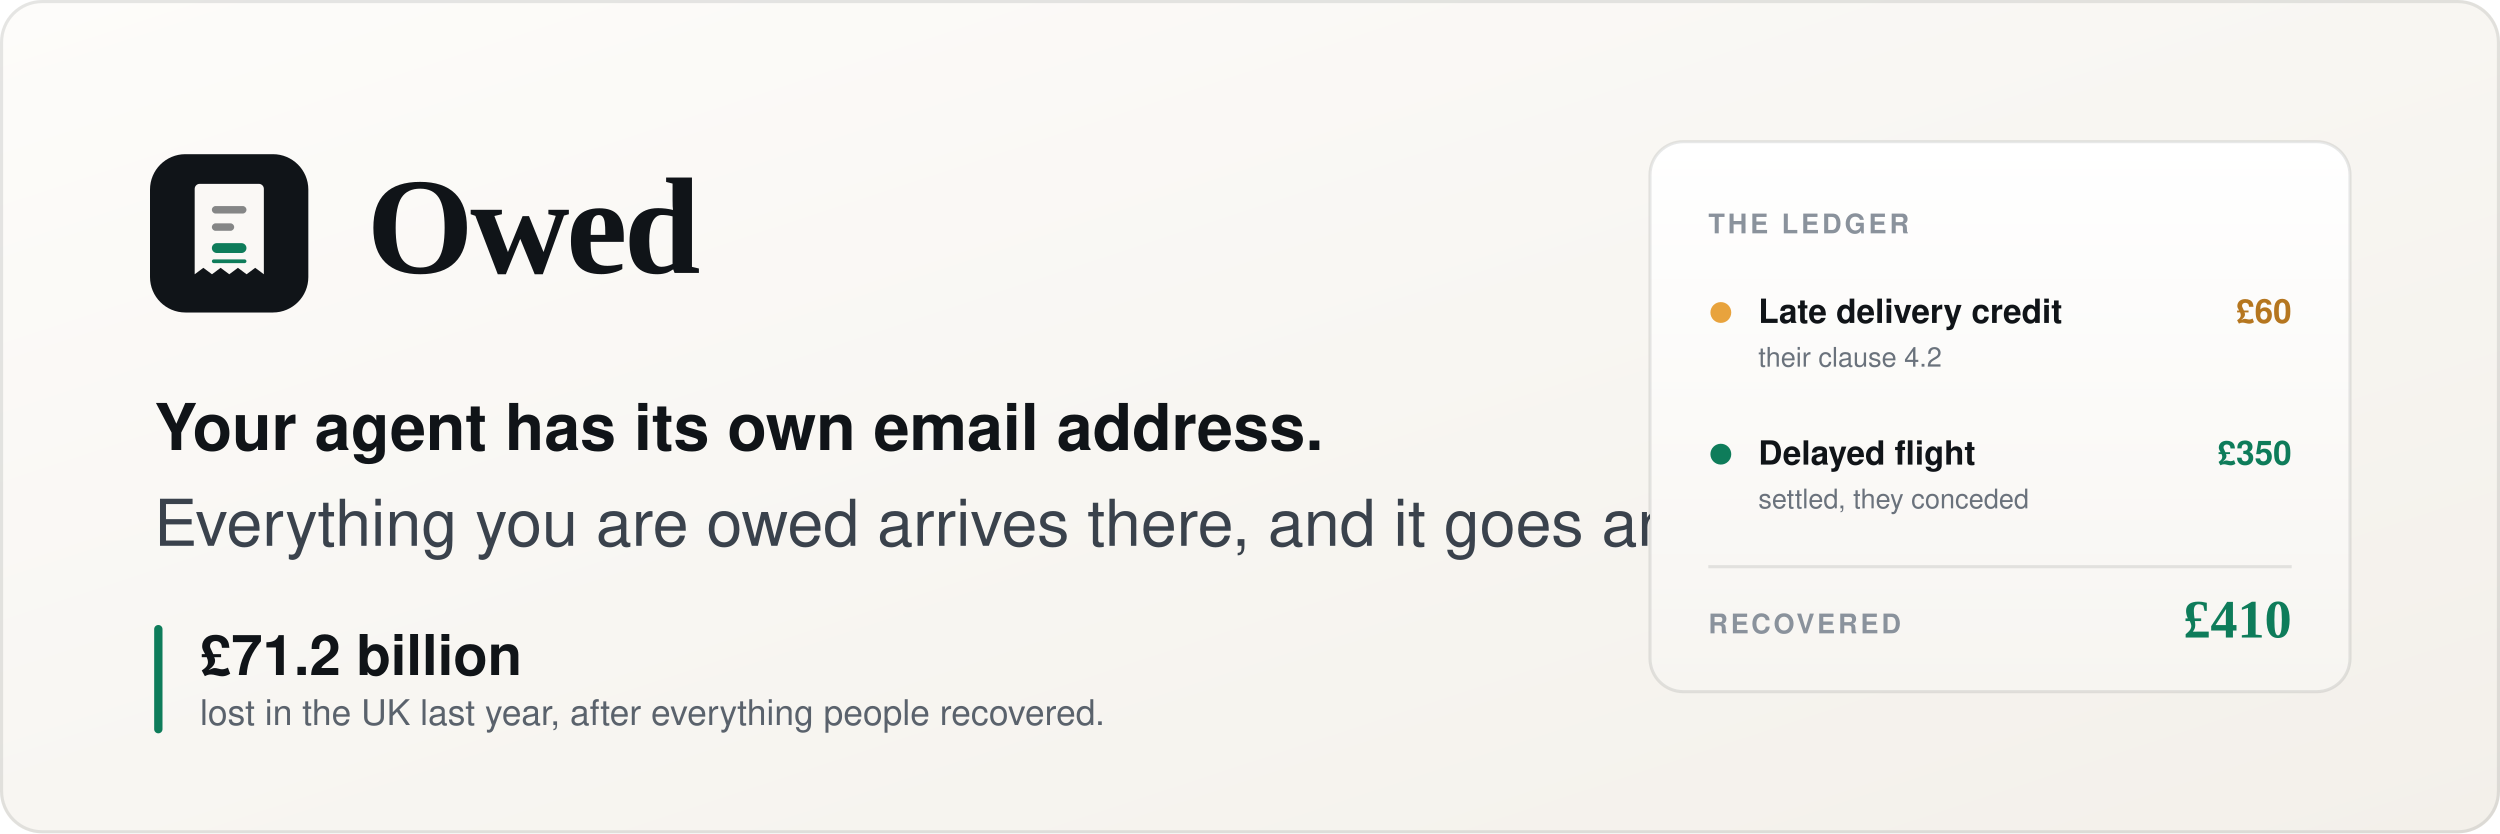
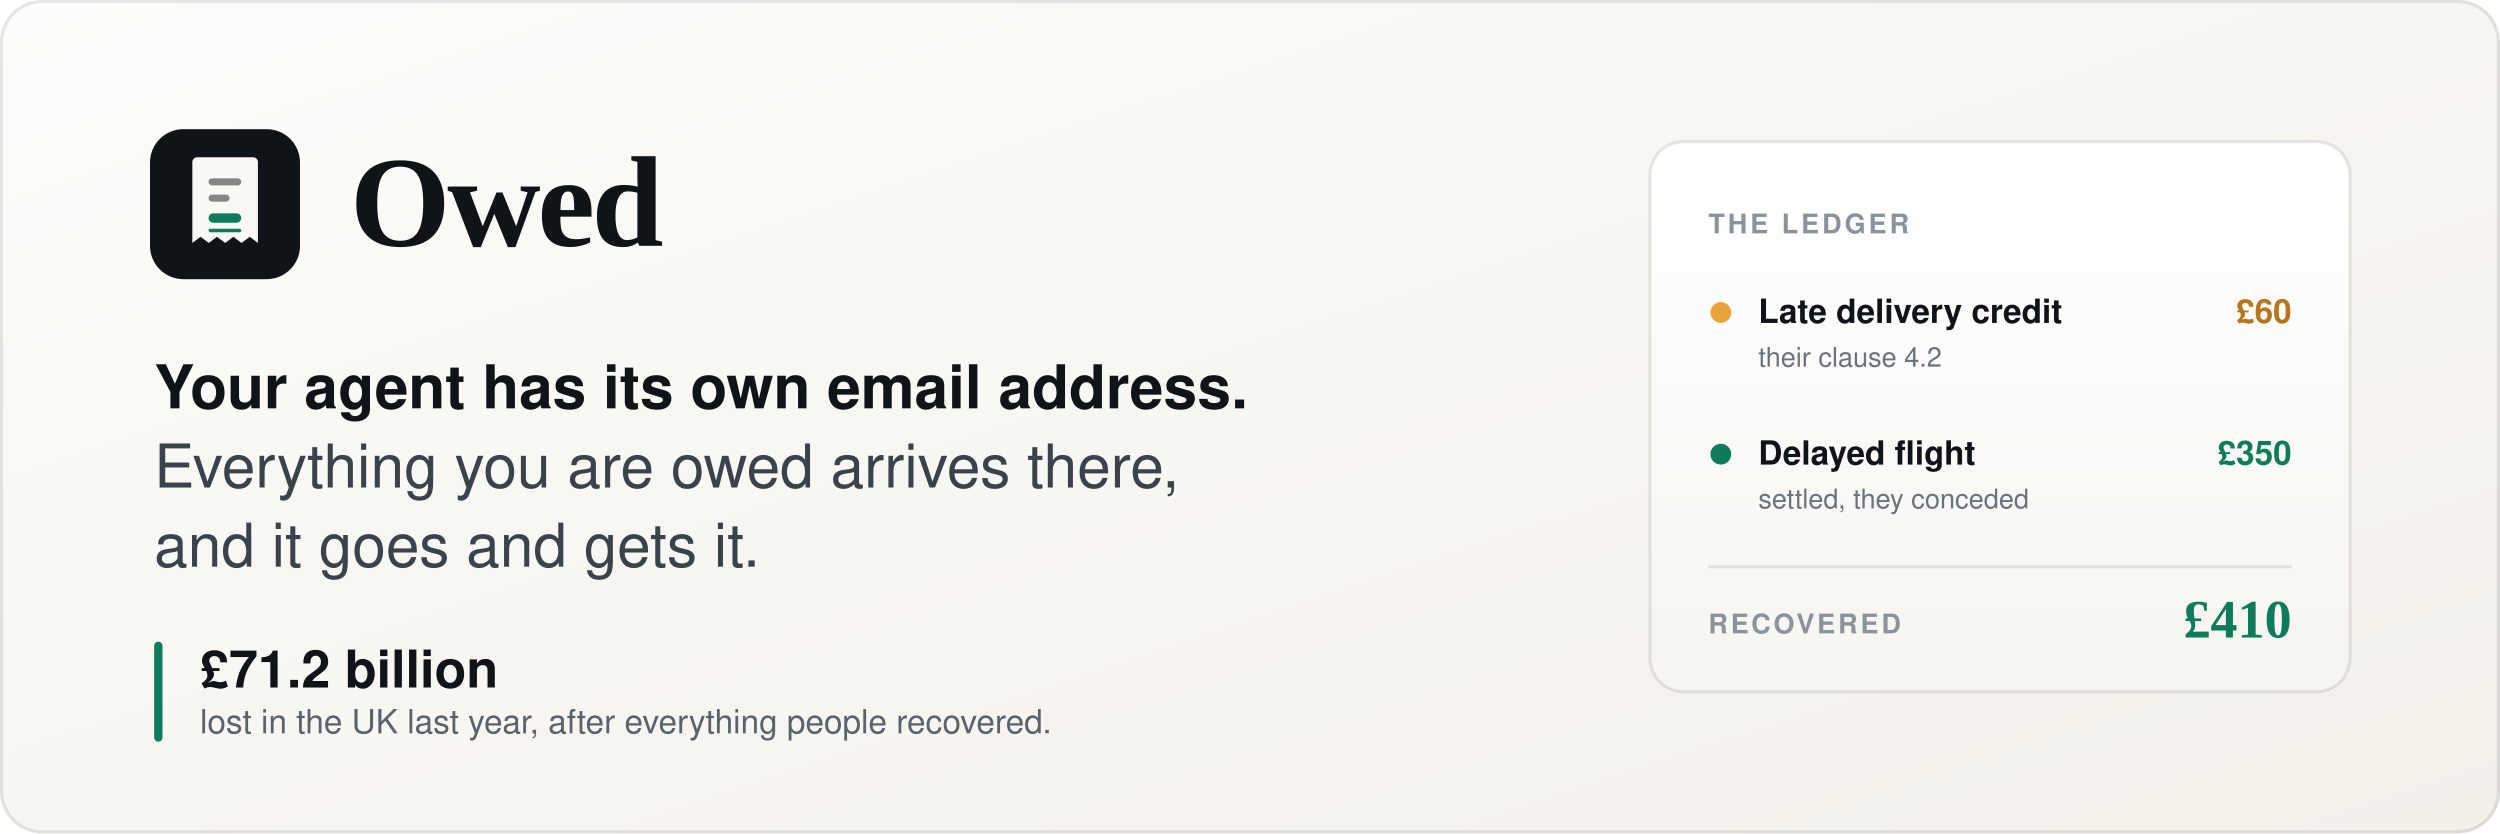
- <svg xmlns="http://www.w3.org/2000/svg" viewBox="0 0 1200 400" width="1200" height="400" role="img" aria-label="Owed. Your agent has its own email address. Everything you are owed arrives there, and it goes and gets it.">
+ <svg xmlns="http://www.w3.org/2000/svg" viewBox="0 0 1200 400" width="1200" height="400" role="img" aria-label="Owed. Your agent has its own email address. Everything you are owed arrives there, and it goes and gets it. £71.2 billion lost in the UK last year, after everything people recovered.">
  <defs>
    <linearGradient id="paper" x1="0" y1="0" x2="1" y2="1">
      <stop offset="0" stop-color="#FDFCFA" />
      <stop offset="1" stop-color="#F3F0EA" />
    </linearGradient>
    <linearGradient id="card" x1="0" y1="0" x2="0" y2="1">
      <stop offset="0" stop-color="#FFFFFF" />
      <stop offset="1" stop-color="#F7F5F1" />
    </linearGradient>
  </defs>
  <rect width="1200" height="400" rx="20" fill="url(#paper)" />
  <rect x="0.75" y="0.75" width="1198.5" height="398.5" rx="19.5" fill="none" stroke="#101418" stroke-opacity="0.10" stroke-width="1.5" />
-   <g transform="translate(72 74)">
-     <rect width="76" height="76" rx="17" fill="#101418" />
-     <path d="M23.75 14.25h28.5a2.4 2.4 0 0 1 2.4 2.4v41l-4.15-3.1-4.15 3.1-4.15-3.1-4.15 3.1-4.15-3.1-4.15 3.1-4.15-3.1-4.15 3.1v-41a2.4 2.4 0 0 1 2.4-2.4Z" fill="#FAF8F5" />
-     <rect x="29.7" y="24.9" width="16.6" height="3.6" rx="1.8" fill="#101418" opacity="0.5" />
-     <rect x="29.7" y="33.2" width="10.7" height="3.6" rx="1.8" fill="#101418" opacity="0.5" />
-     <rect x="29.7" y="42.7" width="16.6" height="4.75" rx="2.4" fill="#0E7C5A" />
-     <rect x="29.7" y="50.5" width="16.6" height="1.8" rx="0.9" fill="#0E7C5A" />
+   <g transform="translate(72 62)">
+     <rect width="72" height="72" rx="16" fill="#101418" />
+     <path d="M22.5 13.5h27a2.3 2.3 0 0 1 2.3 2.3v38.8l-3.94-2.94-3.93 2.94-3.94-2.94-3.93 2.94-3.94-2.94-3.93 2.94-3.94-2.94-3.93 2.94v-38.8a2.3 2.3 0 0 1 2.3-2.3Z" fill="#FAF8F5" />
+     <rect x="28.1" y="23.6" width="15.7" height="3.4" rx="1.7" fill="#101418" opacity="0.5" />
+     <rect x="28.1" y="31.4" width="10.1" height="3.4" rx="1.7" fill="#101418" opacity="0.5" />
+     <rect x="28.1" y="40.4" width="15.7" height="4.5" rx="2.25" fill="#0E7C5A" />
+     <rect x="28.1" y="47.8" width="15.7" height="1.7" rx="0.85" fill="#0E7C5A" />
  </g>
-   <text x="176" y="131" font-family="Georgia, 'Times New Roman', serif" font-size="66" font-weight="700" letter-spacing="-1.6" fill="#101418">Owed</text>
-   <text x="74" y="216" font-family="-apple-system, BlinkMacSystemFont, 'Segoe UI', Helvetica, Arial, sans-serif" font-size="31" font-weight="600" fill="#101418">Your agent has its own email address.</text>
-   <text x="74" y="262" font-family="-apple-system, BlinkMacSystemFont, 'Segoe UI', Helvetica, Arial, sans-serif" font-size="31" font-weight="400" fill="#3A424C">Everything you are owed arrives there, and it goes and gets it.</text>
-   <g transform="translate(74 300)">
-     <rect x="0" y="0" width="4" height="52" rx="2" fill="#0E7C5A" />
-     <text x="22" y="24" font-family="-apple-system, BlinkMacSystemFont, 'Segoe UI', Helvetica, Arial, sans-serif" font-size="27" font-weight="700" fill="#101418">£71.2 billion</text>
-     <text x="22" y="48" font-family="-apple-system, BlinkMacSystemFont, 'Segoe UI', Helvetica, Arial, sans-serif" font-size="17" fill="#5A626C">lost in the UK last year, after everything people recovered.</text>
+   <text x="168" y="118" font-family="Georgia, 'Times New Roman', serif" font-size="62" font-weight="700" letter-spacing="-1.5" fill="#101418">Owed</text>
+   <text x="74" y="196" font-family="-apple-system, BlinkMacSystemFont, 'Segoe UI', Helvetica, Arial, sans-serif" font-size="29" font-weight="600" fill="#101418">Your agent has its own email address.</text>
+   <text x="74" y="234" font-family="-apple-system, BlinkMacSystemFont, 'Segoe UI', Helvetica, Arial, sans-serif" font-size="29" font-weight="400" fill="#3A424C">Everything you are owed arrives there,</text>
+   <text x="74" y="272" font-family="-apple-system, BlinkMacSystemFont, 'Segoe UI', Helvetica, Arial, sans-serif" font-size="29" font-weight="400" fill="#3A424C">and it goes and gets it.</text>
+   <g transform="translate(74 308)">
+     <rect x="0" y="0" width="4" height="48" rx="2" fill="#0E7C5A" />
+     <text x="22" y="22" font-family="-apple-system, BlinkMacSystemFont, 'Segoe UI', Helvetica, Arial, sans-serif" font-size="25" font-weight="700" fill="#101418">£71.2 billion</text>
+     <text x="22" y="44" font-family="-apple-system, BlinkMacSystemFont, 'Segoe UI', Helvetica, Arial, sans-serif" font-size="16" fill="#5A626C">lost in the UK last year, after everything people recovered.</text>
  </g>
  <g transform="translate(792 68)">
    <rect width="336" height="264" rx="16" fill="url(#card)" stroke="#101418" stroke-opacity="0.10" stroke-width="1.5" />
    <text x="28" y="44" font-family="-apple-system, BlinkMacSystemFont, 'Segoe UI', Helvetica, Arial, sans-serif" font-size="13" font-weight="700" letter-spacing="1.4" fill="#8A929C">THE LEDGER</text>
    <circle cx="34" cy="82" r="5" fill="#E8A33D" />
    <text x="52" y="87" font-family="-apple-system, BlinkMacSystemFont, 'Segoe UI', Helvetica, Arial, sans-serif" font-size="16" font-weight="600" fill="#101418">Late delivery credit</text>
    <text x="52" y="108" font-family="-apple-system, BlinkMacSystemFont, 'Segoe UI', Helvetica, Arial, sans-serif" font-size="13" fill="#6A727C">their clause 4.2</text>
    <text x="308" y="87" text-anchor="end" font-family="-apple-system, BlinkMacSystemFont, 'Segoe UI', Helvetica, Arial, sans-serif" font-size="16" font-weight="700" fill="#B5761F">£60</text>
    <circle cx="34" cy="150" r="5" fill="#0E7C5A" />
    <text x="52" y="155" font-family="-apple-system, BlinkMacSystemFont, 'Segoe UI', Helvetica, Arial, sans-serif" font-size="16" font-weight="600" fill="#101418">Delayed flight</text>
    <text x="52" y="176" font-family="-apple-system, BlinkMacSystemFont, 'Segoe UI', Helvetica, Arial, sans-serif" font-size="13" fill="#6A727C">settled, they conceded</text>
    <text x="308" y="155" text-anchor="end" font-family="-apple-system, BlinkMacSystemFont, 'Segoe UI', Helvetica, Arial, sans-serif" font-size="16" font-weight="700" fill="#0E7C5A">£350</text>
    <line x1="28" y1="204" x2="308" y2="204" stroke="#101418" stroke-opacity="0.10" stroke-width="1.5" />
    <text x="28" y="236" font-family="-apple-system, BlinkMacSystemFont, 'Segoe UI', Helvetica, Arial, sans-serif" font-size="13" font-weight="700" letter-spacing="1.4" fill="#8A929C">RECOVERED</text>
    <text x="308" y="238" text-anchor="end" font-family="Georgia, 'Times New Roman', serif" font-size="26" font-weight="700" fill="#0E7C5A">£410</text>
  </g>
</svg>
